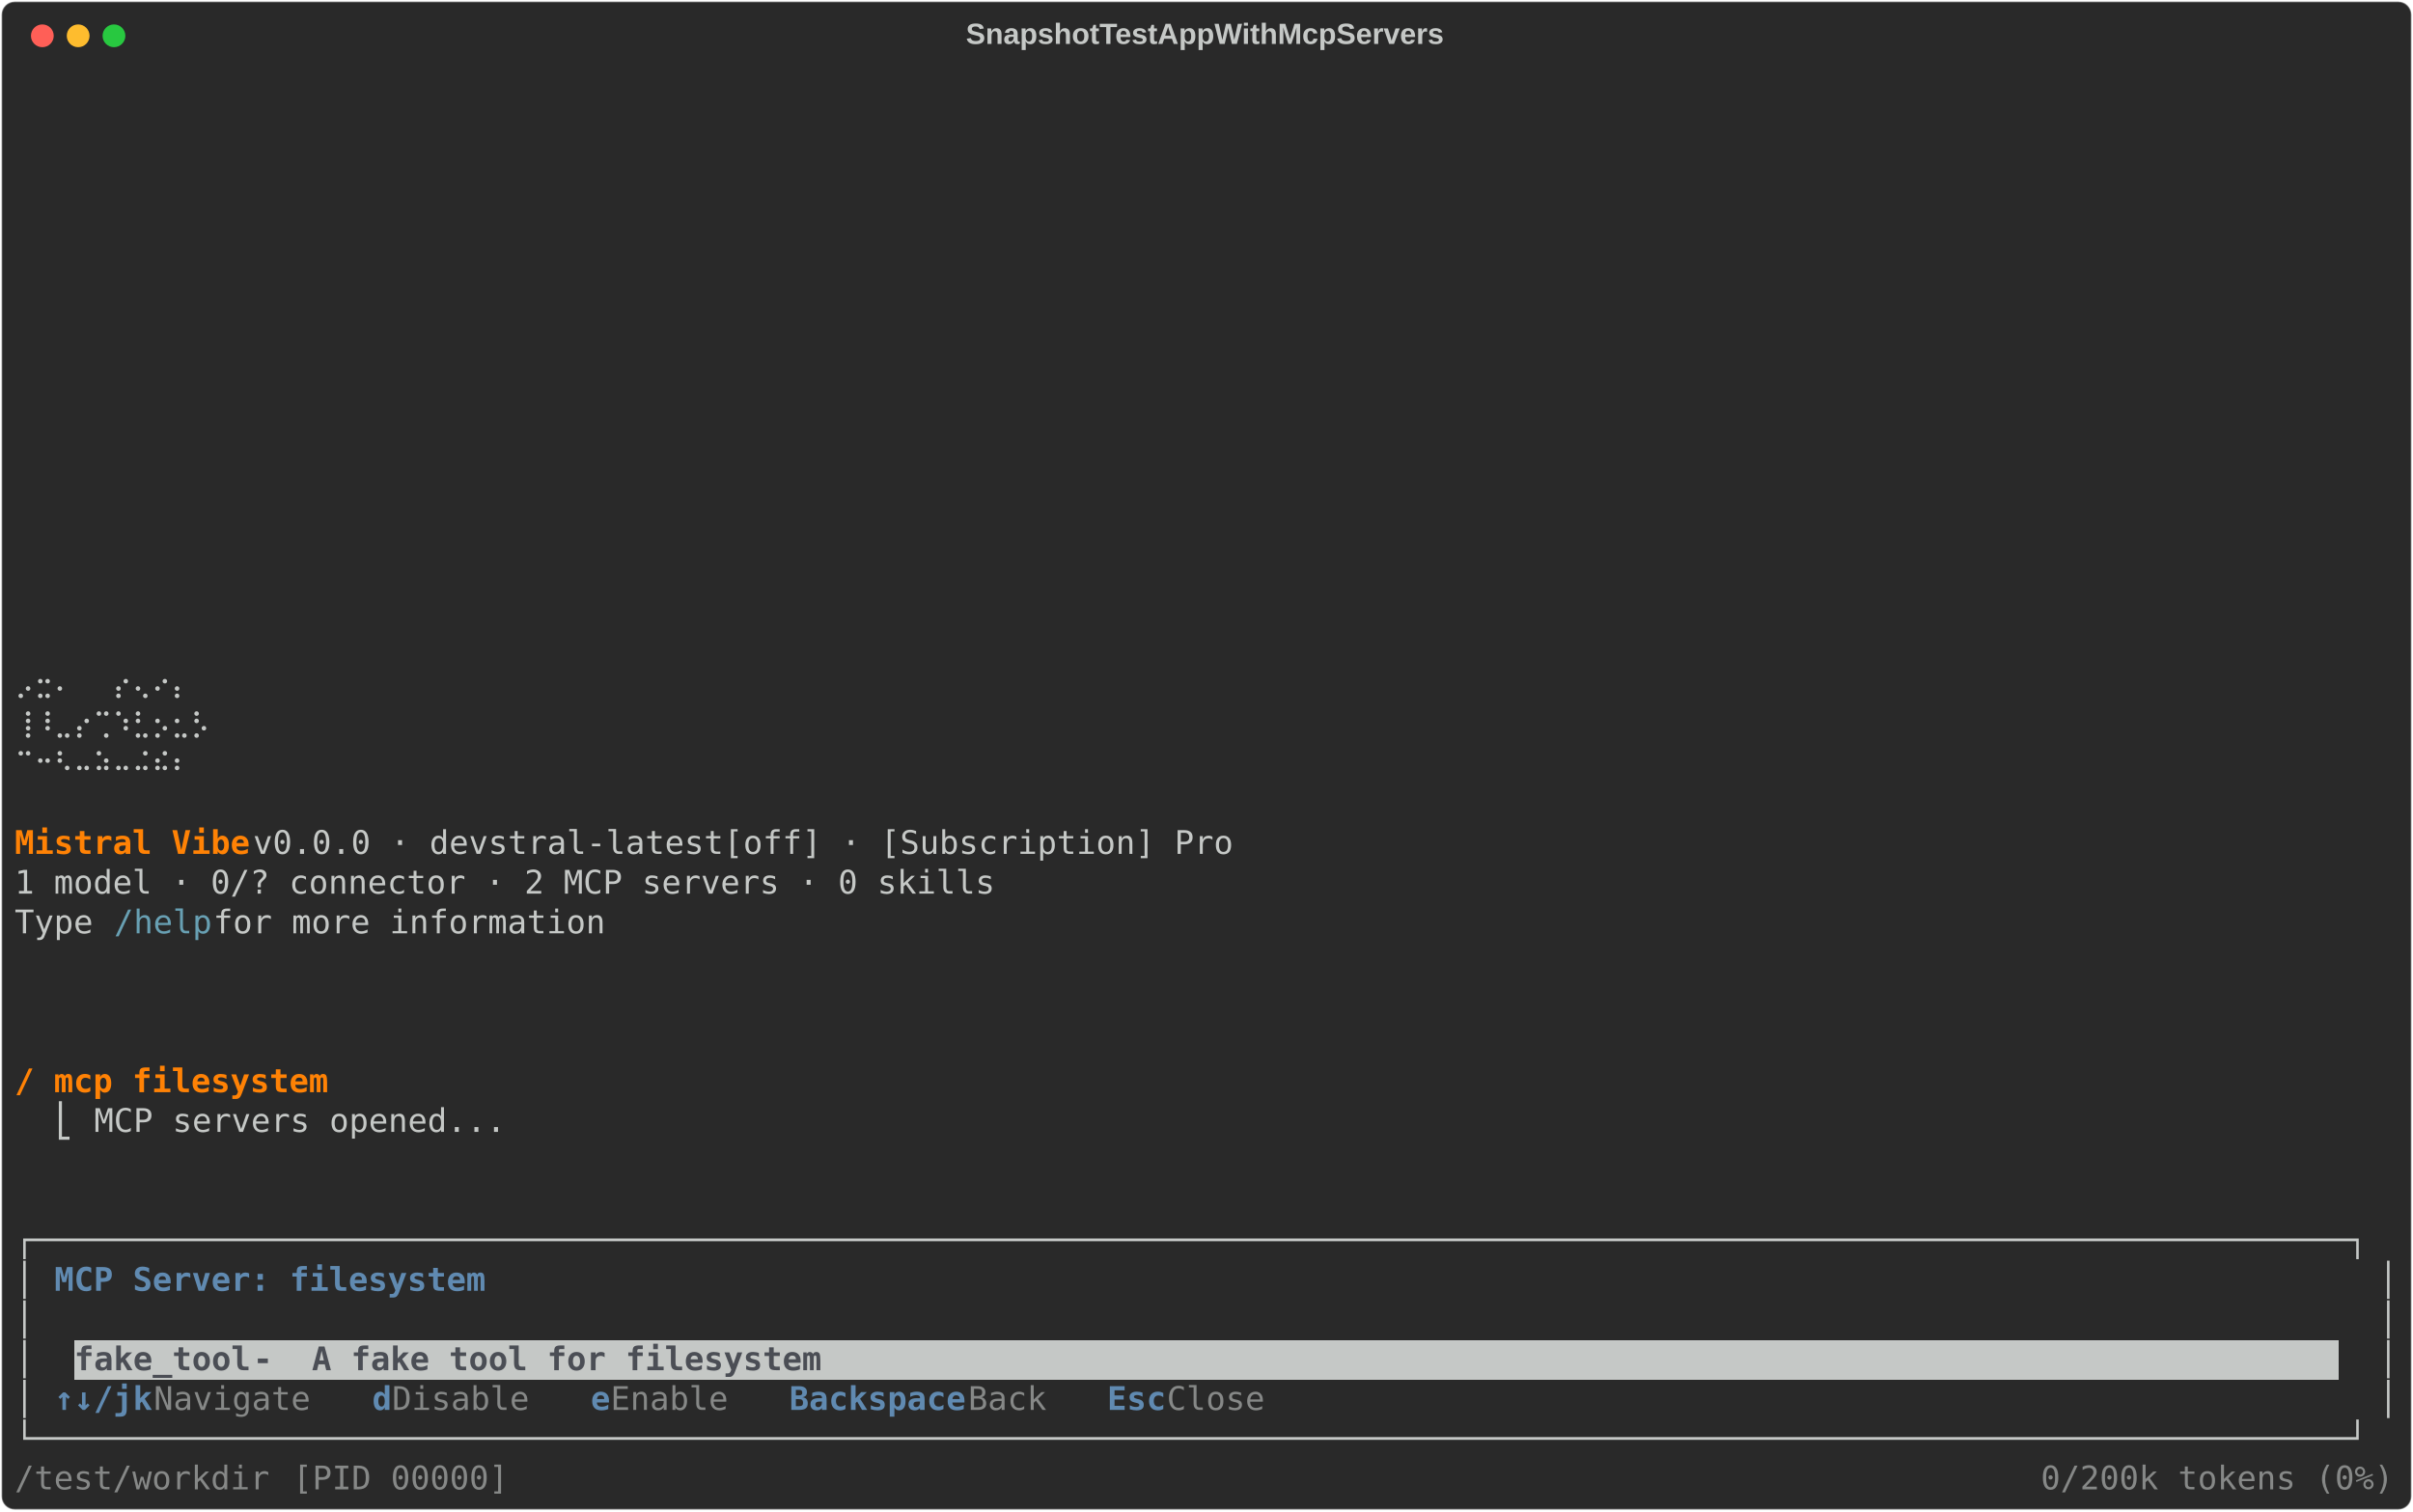
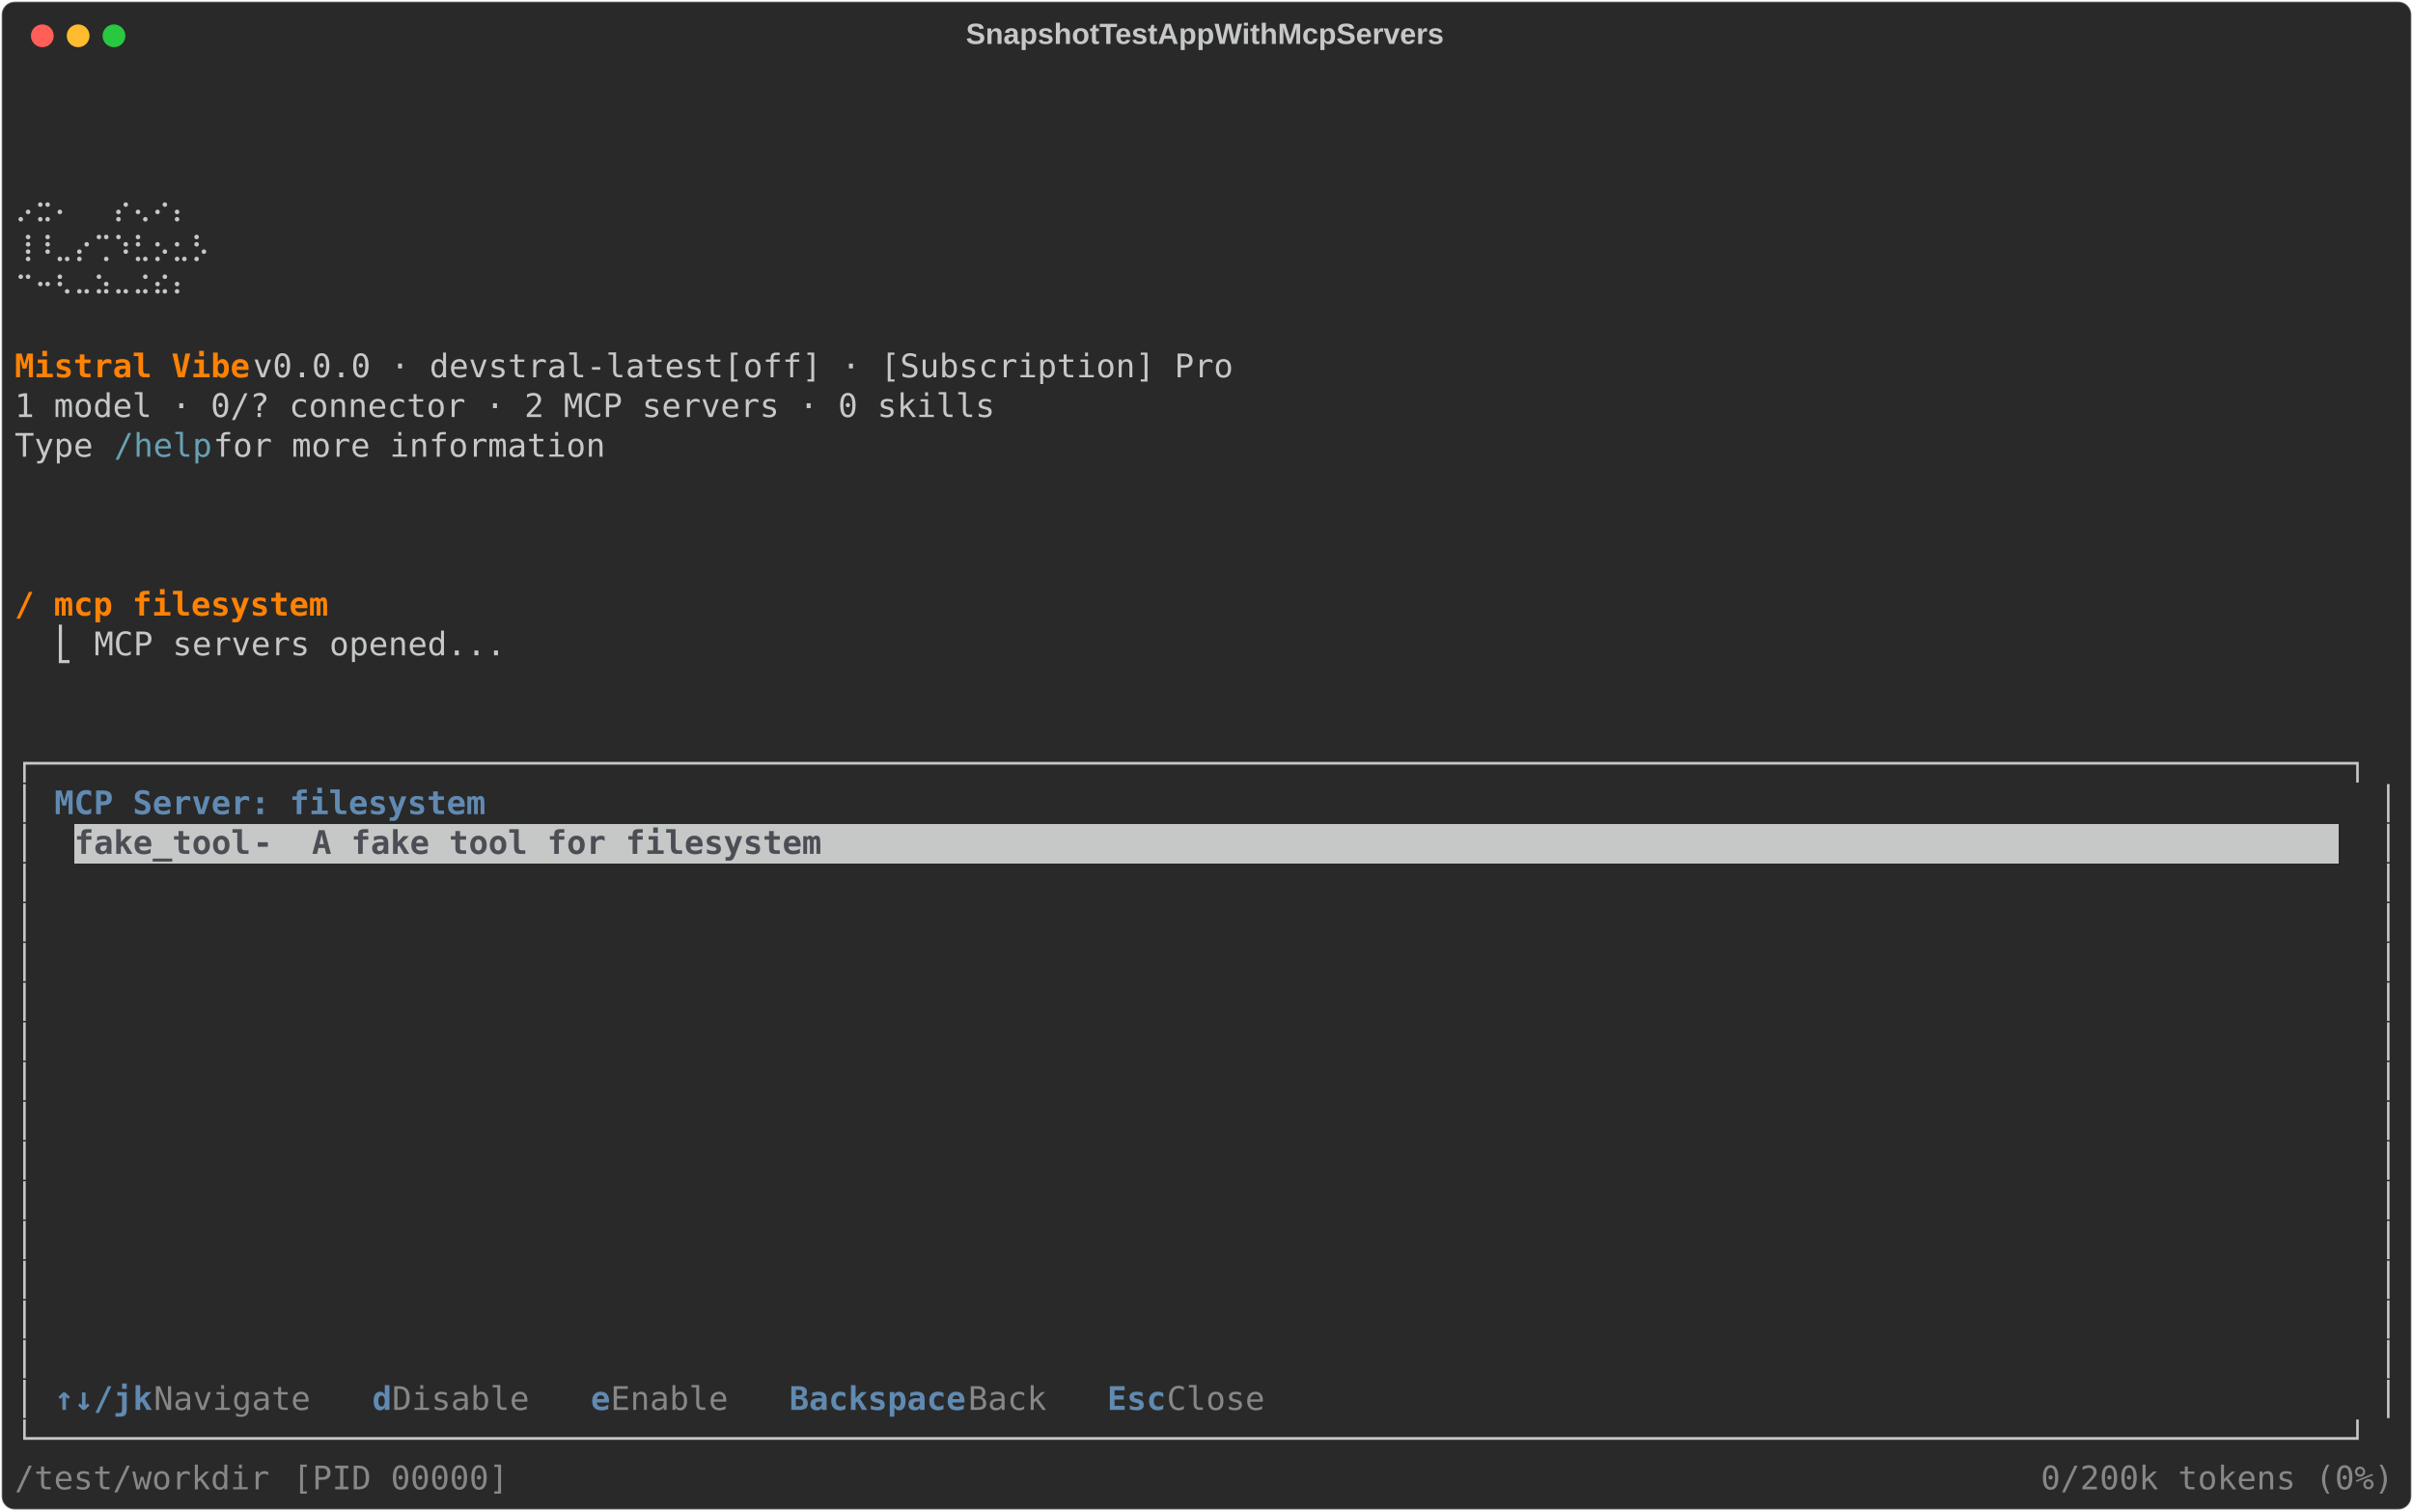
<svg xmlns="http://www.w3.org/2000/svg" class="rich-terminal" viewBox="0 0 1482 928.4">
  <style>

    @font-face {
        font-family: "Fira Code";
        src: local("FiraCode-Regular"),
                url("https://cdnjs.cloudflare.com/ajax/libs/firacode/6.2.0/woff2/FiraCode-Regular.woff2") format("woff2"),
                url("https://cdnjs.cloudflare.com/ajax/libs/firacode/6.2.0/woff/FiraCode-Regular.woff") format("woff");
        font-style: normal;
        font-weight: 400;
    }
    @font-face {
        font-family: "Fira Code";
        src: local("FiraCode-Bold"),
                url("https://cdnjs.cloudflare.com/ajax/libs/firacode/6.2.0/woff2/FiraCode-Bold.woff2") format("woff2"),
                url("https://cdnjs.cloudflare.com/ajax/libs/firacode/6.2.0/woff/FiraCode-Bold.woff") format("woff");
        font-style: bold;
        font-weight: 700;
    }

    .terminal-matrix {
        font-family: Fira Code, monospace;
        font-size: 20px;
        line-height: 24.4px;
        font-variant-east-asian: full-width;
    }

    .terminal-title {
        font-size: 18px;
        font-weight: bold;
        font-family: arial;
    }

    .terminal-r1 { fill: #c5c8c6 }
.terminal-r2 { fill: #ff8205;font-weight: bold }
.terminal-r3 { fill: #68a0b3 }
.terminal-r4 { fill: #608ab1;font-weight: bold }
.terminal-r5 { fill: #4b4e55;font-weight: bold }
.terminal-r6 { fill: #868887 }
    </style>
  <defs>
    <clipPath id="terminal-clip-terminal">
      <rect x="0" y="0" width="1463.0" height="877.4" />
    </clipPath>
    <clipPath id="terminal-line-0">
      <rect x="0" y="1.5" width="1464" height="24.65" />
    </clipPath>
    <clipPath id="terminal-line-1">
      <rect x="0" y="25.9" width="1464" height="24.65" />
    </clipPath>
    <clipPath id="terminal-line-2">
      <rect x="0" y="50.3" width="1464" height="24.65" />
    </clipPath>
    <clipPath id="terminal-line-3">
      <rect x="0" y="74.7" width="1464" height="24.65" />
    </clipPath>
    <clipPath id="terminal-line-4">
      <rect x="0" y="99.1" width="1464" height="24.65" />
    </clipPath>
    <clipPath id="terminal-line-5">
      <rect x="0" y="123.5" width="1464" height="24.65" />
    </clipPath>
    <clipPath id="terminal-line-6">
      <rect x="0" y="147.9" width="1464" height="24.65" />
    </clipPath>
    <clipPath id="terminal-line-7">
      <rect x="0" y="172.3" width="1464" height="24.65" />
    </clipPath>
    <clipPath id="terminal-line-8">
      <rect x="0" y="196.7" width="1464" height="24.65" />
    </clipPath>
    <clipPath id="terminal-line-9">
      <rect x="0" y="221.1" width="1464" height="24.65" />
    </clipPath>
    <clipPath id="terminal-line-10">
      <rect x="0" y="245.5" width="1464" height="24.65" />
    </clipPath>
    <clipPath id="terminal-line-11">
      <rect x="0" y="269.9" width="1464" height="24.65" />
    </clipPath>
    <clipPath id="terminal-line-12">
      <rect x="0" y="294.3" width="1464" height="24.65" />
    </clipPath>
    <clipPath id="terminal-line-13">
      <rect x="0" y="318.7" width="1464" height="24.65" />
    </clipPath>
    <clipPath id="terminal-line-14">
      <rect x="0" y="343.1" width="1464" height="24.65" />
    </clipPath>
    <clipPath id="terminal-line-15">
      <rect x="0" y="367.5" width="1464" height="24.65" />
    </clipPath>
    <clipPath id="terminal-line-16">
      <rect x="0" y="391.9" width="1464" height="24.65" />
    </clipPath>
    <clipPath id="terminal-line-17">
      <rect x="0" y="416.3" width="1464" height="24.65" />
    </clipPath>
    <clipPath id="terminal-line-18">
      <rect x="0" y="440.7" width="1464" height="24.65" />
    </clipPath>
    <clipPath id="terminal-line-19">
      <rect x="0" y="465.1" width="1464" height="24.65" />
    </clipPath>
    <clipPath id="terminal-line-20">
      <rect x="0" y="489.5" width="1464" height="24.65" />
    </clipPath>
    <clipPath id="terminal-line-21">
      <rect x="0" y="513.9" width="1464" height="24.65" />
    </clipPath>
    <clipPath id="terminal-line-22">
      <rect x="0" y="538.3" width="1464" height="24.65" />
    </clipPath>
    <clipPath id="terminal-line-23">
      <rect x="0" y="562.7" width="1464" height="24.65" />
    </clipPath>
    <clipPath id="terminal-line-24">
      <rect x="0" y="587.1" width="1464" height="24.65" />
    </clipPath>
    <clipPath id="terminal-line-25">
      <rect x="0" y="611.5" width="1464" height="24.65" />
    </clipPath>
    <clipPath id="terminal-line-26">
      <rect x="0" y="635.9" width="1464" height="24.65" />
    </clipPath>
    <clipPath id="terminal-line-27">
      <rect x="0" y="660.3" width="1464" height="24.65" />
    </clipPath>
    <clipPath id="terminal-line-28">
      <rect x="0" y="684.7" width="1464" height="24.65" />
    </clipPath>
    <clipPath id="terminal-line-29">
      <rect x="0" y="709.1" width="1464" height="24.65" />
    </clipPath>
    <clipPath id="terminal-line-30">
      <rect x="0" y="733.5" width="1464" height="24.65" />
    </clipPath>
    <clipPath id="terminal-line-31">
      <rect x="0" y="757.9" width="1464" height="24.65" />
    </clipPath>
    <clipPath id="terminal-line-32">
      <rect x="0" y="782.3" width="1464" height="24.65" />
    </clipPath>
    <clipPath id="terminal-line-33">
      <rect x="0" y="806.7" width="1464" height="24.65" />
    </clipPath>
    <clipPath id="terminal-line-34">
      <rect x="0" y="831.1" width="1464" height="24.65" />
    </clipPath>
  </defs>
  <rect fill="#292929" stroke="rgba(255,255,255,0.35)" stroke-width="1" x="1" y="1" width="1480" height="926.4" rx="8" />
  <text class="terminal-title" fill="#c5c8c6" text-anchor="middle" x="740" y="27">SnapshotTestAppWithMcpServers</text>
  <g transform="translate(26,22)">
    <circle cx="0" cy="0" r="7" fill="#ff5f57" />
    <circle cx="22" cy="0" r="7" fill="#febc2e" />
    <circle cx="44" cy="0" r="7" fill="#28c840" />
  </g>
  <g transform="translate(9, 41)" clip-path="url(#terminal-clip-terminal)">
-     <rect fill="#c5c8c6" x="36.6" y="782.3" width="109.8" height="24.65" shape-rendering="crispEdges" />
-     <rect fill="#c5c8c6" x="146.4" y="782.3" width="378.2" height="24.65" shape-rendering="crispEdges" />
-     <rect fill="#c5c8c6" x="524.6" y="782.3" width="902.8" height="24.65" shape-rendering="crispEdges" />
+     <rect fill="#c5c8c6" x="36.6" y="465.1" width="109.8" height="24.65" shape-rendering="crispEdges" />
+     <rect fill="#c5c8c6" x="146.4" y="465.1" width="378.2" height="24.65" shape-rendering="crispEdges" />
+     <rect fill="#c5c8c6" x="524.6" y="465.1" width="902.8" height="24.65" shape-rendering="crispEdges" />
    <g class="terminal-matrix">
      <text class="terminal-r1" x="1464" y="20" textLength="12.2" clip-path="url(#terminal-line-0)">
</text>
      <text class="terminal-r1" x="1464" y="44.4" textLength="12.2" clip-path="url(#terminal-line-1)">
</text>
      <text class="terminal-r1" x="1464" y="68.8" textLength="12.2" clip-path="url(#terminal-line-2)">
</text>
+       <text class="terminal-r1" x="0" y="93.2" textLength="134.2" clip-path="url(#terminal-line-3)">  ⡠⣒⠄  ⡔⢄⠔⡄</text>
      <text class="terminal-r1" x="1464" y="93.2" textLength="12.2" clip-path="url(#terminal-line-3)">
</text>
+       <text class="terminal-r1" x="0" y="117.6" textLength="134.2" clip-path="url(#terminal-line-4)"> ⢸⠸⣀⡔⢉⠱⣃⡢⣂⡣</text>
      <text class="terminal-r1" x="1464" y="117.6" textLength="12.2" clip-path="url(#terminal-line-4)">
</text>
+       <text class="terminal-r1" x="0" y="142" textLength="134.2" clip-path="url(#terminal-line-5)">  ⠉⠒⠣⠤⠵⠤⠬⠮⠆</text>
      <text class="terminal-r1" x="1464" y="142" textLength="12.2" clip-path="url(#terminal-line-5)">
</text>
      <text class="terminal-r1" x="1464" y="166.4" textLength="12.2" clip-path="url(#terminal-line-6)">
</text>
+       <text class="terminal-r2" x="0" y="190.8" textLength="146.4" clip-path="url(#terminal-line-7)">Mistral Vibe</text>
+       <text class="terminal-r1" x="146.4" y="190.8" textLength="622.2" clip-path="url(#terminal-line-7)"> v0.0.0 · devstral-latest[off] · [Subscription] Pro</text>
      <text class="terminal-r1" x="1464" y="190.8" textLength="12.2" clip-path="url(#terminal-line-7)">
</text>
+       <text class="terminal-r1" x="0" y="215.2" textLength="610" clip-path="url(#terminal-line-8)">1 model · 0/? connector · 2 MCP servers · 0 skills</text>
      <text class="terminal-r1" x="1464" y="215.2" textLength="12.2" clip-path="url(#terminal-line-8)">
</text>
+       <text class="terminal-r1" x="0" y="239.6" textLength="61" clip-path="url(#terminal-line-9)">Type </text>
+       <text class="terminal-r3" x="61" y="239.6" textLength="61" clip-path="url(#terminal-line-9)">/help</text>
+       <text class="terminal-r1" x="122" y="239.6" textLength="256.2" clip-path="url(#terminal-line-9)"> for more information</text>
      <text class="terminal-r1" x="1464" y="239.6" textLength="12.2" clip-path="url(#terminal-line-9)">
</text>
      <text class="terminal-r1" x="1464" y="264" textLength="12.2" clip-path="url(#terminal-line-10)">
</text>
      <text class="terminal-r1" x="1464" y="288.4" textLength="12.2" clip-path="url(#terminal-line-11)">
</text>
      <text class="terminal-r1" x="1464" y="312.8" textLength="12.2" clip-path="url(#terminal-line-12)">
</text>
+       <text class="terminal-r2" x="0" y="337.2" textLength="195.2" clip-path="url(#terminal-line-13)">/ mcp filesystem</text>
      <text class="terminal-r1" x="1464" y="337.2" textLength="12.2" clip-path="url(#terminal-line-13)">
</text>
+       <text class="terminal-r1" x="24.4" y="361.6" textLength="12.2" clip-path="url(#terminal-line-14)">⎣</text>
+       <text class="terminal-r1" x="48.8" y="361.6" textLength="256.2" clip-path="url(#terminal-line-14)">MCP servers opened...</text>
      <text class="terminal-r1" x="1464" y="361.6" textLength="12.2" clip-path="url(#terminal-line-14)">
</text>
-       <text class="terminal-r1" x="0" y="386" textLength="134.2" clip-path="url(#terminal-line-15)">  ⡠⣒⠄  ⡔⢄⠔⡄</text>
      <text class="terminal-r1" x="1464" y="386" textLength="12.2" clip-path="url(#terminal-line-15)">
</text>
-       <text class="terminal-r1" x="0" y="410.4" textLength="134.2" clip-path="url(#terminal-line-16)"> ⢸⠸⣀⡔⢉⠱⣃⡢⣂⡣</text>
      <text class="terminal-r1" x="1464" y="410.4" textLength="12.2" clip-path="url(#terminal-line-16)">
</text>
-       <text class="terminal-r1" x="0" y="434.8" textLength="134.2" clip-path="url(#terminal-line-17)">  ⠉⠒⠣⠤⠵⠤⠬⠮⠆</text>
+       <text class="terminal-r1" x="0" y="434.8" textLength="1464" clip-path="url(#terminal-line-17)">┌──────────────────────────────────────────────────────────────────────────────────────────────────────────────────────┐</text>
      <text class="terminal-r1" x="1464" y="434.8" textLength="12.2" clip-path="url(#terminal-line-17)">
</text>
+       <text class="terminal-r1" x="0" y="459.2" textLength="12.2" clip-path="url(#terminal-line-18)">│</text>
+       <text class="terminal-r4" x="24.4" y="459.2" textLength="268.4" clip-path="url(#terminal-line-18)">MCP Server: filesystem</text>
+       <text class="terminal-r1" x="1451.8" y="459.2" textLength="12.2" clip-path="url(#terminal-line-18)">│</text>
      <text class="terminal-r1" x="1464" y="459.2" textLength="12.2" clip-path="url(#terminal-line-18)">
</text>
-       <text class="terminal-r2" x="0" y="483.6" textLength="146.4" clip-path="url(#terminal-line-19)">Mistral Vibe</text>
-       <text class="terminal-r1" x="146.4" y="483.6" textLength="622.2" clip-path="url(#terminal-line-19)"> v0.0.0 · devstral-latest[off] · [Subscription] Pro</text>
+       <text class="terminal-r1" x="0" y="483.6" textLength="12.2" clip-path="url(#terminal-line-19)">│</text>
+       <text class="terminal-r5" x="36.6" y="483.6" textLength="109.8" clip-path="url(#terminal-line-19)">fake_tool</text>
+       <text class="terminal-r5" x="146.4" y="483.6" textLength="378.2" clip-path="url(#terminal-line-19)">  -  A fake tool for filesystem</text>
+       <text class="terminal-r1" x="1451.8" y="483.6" textLength="12.2" clip-path="url(#terminal-line-19)">│</text>
      <text class="terminal-r1" x="1464" y="483.6" textLength="12.2" clip-path="url(#terminal-line-19)">
</text>
-       <text class="terminal-r1" x="0" y="508" textLength="610" clip-path="url(#terminal-line-20)">1 model · 0/? connector · 2 MCP servers · 0 skills</text>
+       <text class="terminal-r1" x="0" y="508" textLength="12.2" clip-path="url(#terminal-line-20)">│</text>
+       <text class="terminal-r1" x="1451.8" y="508" textLength="12.2" clip-path="url(#terminal-line-20)">│</text>
      <text class="terminal-r1" x="1464" y="508" textLength="12.2" clip-path="url(#terminal-line-20)">
</text>
-       <text class="terminal-r1" x="0" y="532.4" textLength="61" clip-path="url(#terminal-line-21)">Type </text>
-       <text class="terminal-r3" x="61" y="532.4" textLength="61" clip-path="url(#terminal-line-21)">/help</text>
-       <text class="terminal-r1" x="122" y="532.4" textLength="256.2" clip-path="url(#terminal-line-21)"> for more information</text>
+       <text class="terminal-r1" x="0" y="532.4" textLength="12.2" clip-path="url(#terminal-line-21)">│</text>
+       <text class="terminal-r1" x="1451.8" y="532.4" textLength="12.2" clip-path="url(#terminal-line-21)">│</text>
      <text class="terminal-r1" x="1464" y="532.4" textLength="12.2" clip-path="url(#terminal-line-21)">
</text>
+       <text class="terminal-r1" x="0" y="556.8" textLength="12.2" clip-path="url(#terminal-line-22)">│</text>
+       <text class="terminal-r1" x="1451.8" y="556.8" textLength="12.2" clip-path="url(#terminal-line-22)">│</text>
      <text class="terminal-r1" x="1464" y="556.8" textLength="12.2" clip-path="url(#terminal-line-22)">
</text>
+       <text class="terminal-r1" x="0" y="581.2" textLength="12.2" clip-path="url(#terminal-line-23)">│</text>
+       <text class="terminal-r1" x="1451.8" y="581.2" textLength="12.2" clip-path="url(#terminal-line-23)">│</text>
      <text class="terminal-r1" x="1464" y="581.2" textLength="12.2" clip-path="url(#terminal-line-23)">
</text>
+       <text class="terminal-r1" x="0" y="605.6" textLength="12.2" clip-path="url(#terminal-line-24)">│</text>
+       <text class="terminal-r1" x="1451.8" y="605.6" textLength="12.2" clip-path="url(#terminal-line-24)">│</text>
      <text class="terminal-r1" x="1464" y="605.6" textLength="12.2" clip-path="url(#terminal-line-24)">
</text>
-       <text class="terminal-r2" x="0" y="630" textLength="195.2" clip-path="url(#terminal-line-25)">/ mcp filesystem</text>
+       <text class="terminal-r1" x="0" y="630" textLength="12.2" clip-path="url(#terminal-line-25)">│</text>
+       <text class="terminal-r1" x="1451.8" y="630" textLength="12.2" clip-path="url(#terminal-line-25)">│</text>
      <text class="terminal-r1" x="1464" y="630" textLength="12.2" clip-path="url(#terminal-line-25)">
</text>
-       <text class="terminal-r1" x="24.4" y="654.4" textLength="12.2" clip-path="url(#terminal-line-26)">⎣</text>
-       <text class="terminal-r1" x="48.8" y="654.4" textLength="256.2" clip-path="url(#terminal-line-26)">MCP servers opened...</text>
+       <text class="terminal-r1" x="0" y="654.4" textLength="12.2" clip-path="url(#terminal-line-26)">│</text>
+       <text class="terminal-r1" x="1451.8" y="654.4" textLength="12.2" clip-path="url(#terminal-line-26)">│</text>
      <text class="terminal-r1" x="1464" y="654.4" textLength="12.2" clip-path="url(#terminal-line-26)">
</text>
+       <text class="terminal-r1" x="0" y="678.8" textLength="12.2" clip-path="url(#terminal-line-27)">│</text>
+       <text class="terminal-r1" x="1451.8" y="678.8" textLength="12.2" clip-path="url(#terminal-line-27)">│</text>
      <text class="terminal-r1" x="1464" y="678.8" textLength="12.2" clip-path="url(#terminal-line-27)">
</text>
+       <text class="terminal-r1" x="0" y="703.2" textLength="12.2" clip-path="url(#terminal-line-28)">│</text>
+       <text class="terminal-r1" x="1451.8" y="703.2" textLength="12.2" clip-path="url(#terminal-line-28)">│</text>
      <text class="terminal-r1" x="1464" y="703.2" textLength="12.2" clip-path="url(#terminal-line-28)">
</text>
-       <text class="terminal-r1" x="0" y="727.6" textLength="1464" clip-path="url(#terminal-line-29)">┌──────────────────────────────────────────────────────────────────────────────────────────────────────────────────────┐</text>
+       <text class="terminal-r1" x="0" y="727.6" textLength="12.2" clip-path="url(#terminal-line-29)">│</text>
+       <text class="terminal-r1" x="1451.8" y="727.6" textLength="12.2" clip-path="url(#terminal-line-29)">│</text>
      <text class="terminal-r1" x="1464" y="727.6" textLength="12.2" clip-path="url(#terminal-line-29)">
</text>
      <text class="terminal-r1" x="0" y="752" textLength="12.2" clip-path="url(#terminal-line-30)">│</text>
-       <text class="terminal-r4" x="24.4" y="752" textLength="268.4" clip-path="url(#terminal-line-30)">MCP Server: filesystem</text>
      <text class="terminal-r1" x="1451.8" y="752" textLength="12.2" clip-path="url(#terminal-line-30)">│</text>
      <text class="terminal-r1" x="1464" y="752" textLength="12.2" clip-path="url(#terminal-line-30)">
</text>
      <text class="terminal-r1" x="0" y="776.4" textLength="12.2" clip-path="url(#terminal-line-31)">│</text>
      <text class="terminal-r1" x="1451.8" y="776.4" textLength="12.2" clip-path="url(#terminal-line-31)">│</text>
      <text class="terminal-r1" x="1464" y="776.4" textLength="12.2" clip-path="url(#terminal-line-31)">
</text>
      <text class="terminal-r1" x="0" y="800.8" textLength="12.2" clip-path="url(#terminal-line-32)">│</text>
-       <text class="terminal-r5" x="36.6" y="800.8" textLength="109.8" clip-path="url(#terminal-line-32)">fake_tool</text>
-       <text class="terminal-r5" x="146.4" y="800.8" textLength="378.2" clip-path="url(#terminal-line-32)">  -  A fake tool for filesystem</text>
      <text class="terminal-r1" x="1451.8" y="800.8" textLength="12.2" clip-path="url(#terminal-line-32)">│</text>
      <text class="terminal-r1" x="1464" y="800.8" textLength="12.2" clip-path="url(#terminal-line-32)">
</text>
      <text class="terminal-r1" x="0" y="825.2" textLength="12.2" clip-path="url(#terminal-line-33)">│</text>
      <text class="terminal-r4" x="24.4" y="825.2" textLength="61" clip-path="url(#terminal-line-33)">↑↓/jk</text>
      <text class="terminal-r6" x="85.4" y="825.2" textLength="134.2" clip-path="url(#terminal-line-33)"> Navigate  </text>
      <text class="terminal-r4" x="219.6" y="825.2" textLength="12.2" clip-path="url(#terminal-line-33)">d</text>
      <text class="terminal-r6" x="231.8" y="825.2" textLength="122" clip-path="url(#terminal-line-33)"> Disable  </text>
      <text class="terminal-r4" x="353.8" y="825.2" textLength="12.2" clip-path="url(#terminal-line-33)">e</text>
      <text class="terminal-r6" x="366" y="825.2" textLength="109.8" clip-path="url(#terminal-line-33)"> Enable  </text>
      <text class="terminal-r4" x="475.8" y="825.2" textLength="109.8" clip-path="url(#terminal-line-33)">Backspace</text>
      <text class="terminal-r6" x="585.6" y="825.2" textLength="85.4" clip-path="url(#terminal-line-33)"> Back  </text>
      <text class="terminal-r4" x="671" y="825.2" textLength="36.6" clip-path="url(#terminal-line-33)">Esc</text>
      <text class="terminal-r6" x="707.6" y="825.2" textLength="73.2" clip-path="url(#terminal-line-33)"> Close</text>
      <text class="terminal-r1" x="1451.8" y="825.2" textLength="12.2" clip-path="url(#terminal-line-33)">│</text>
      <text class="terminal-r1" x="1464" y="825.2" textLength="12.2" clip-path="url(#terminal-line-33)">
</text>
      <text class="terminal-r1" x="0" y="849.6" textLength="1464" clip-path="url(#terminal-line-34)">└──────────────────────────────────────────────────────────────────────────────────────────────────────────────────────┘</text>
      <text class="terminal-r1" x="1464" y="849.6" textLength="12.2" clip-path="url(#terminal-line-34)">
</text>
      <text class="terminal-r6" x="0" y="874" textLength="158.6" clip-path="url(#terminal-line-35)">/test/workdir</text>
      <text class="terminal-r6" x="170.8" y="874" textLength="134.2" clip-path="url(#terminal-line-35)">[PID 00000]</text>
      <text class="terminal-r6" x="1244.4" y="874" textLength="219.6" clip-path="url(#terminal-line-35)">0/200k tokens (0%)</text>
    </g>
  </g>
</svg>
